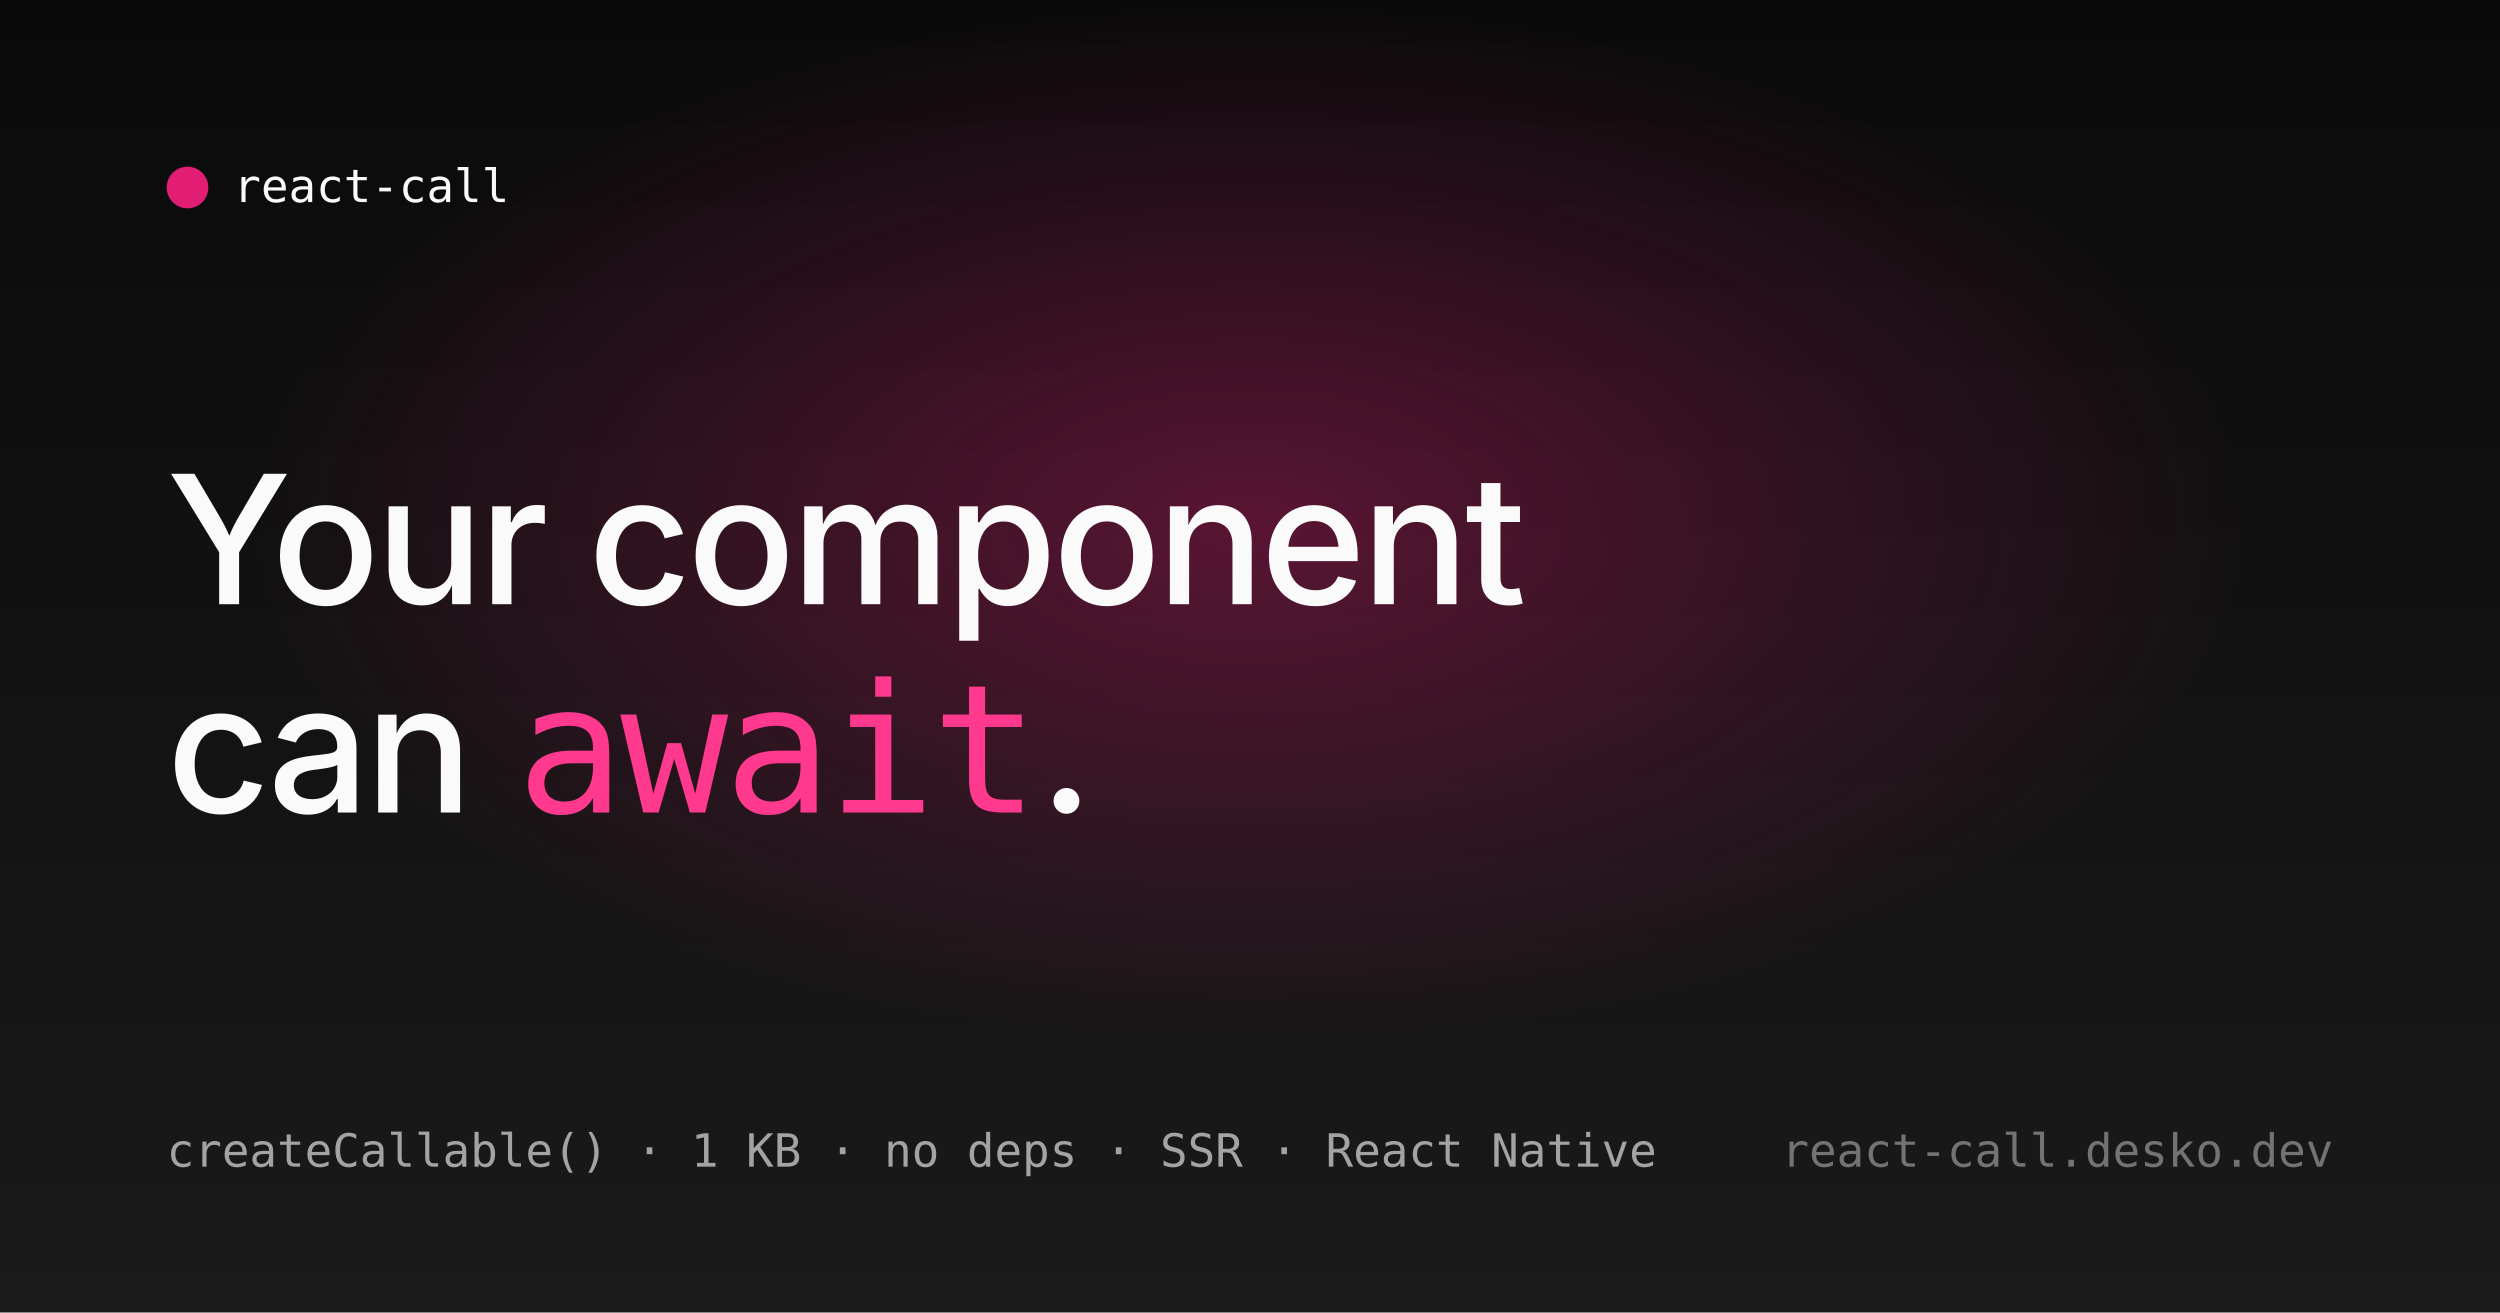
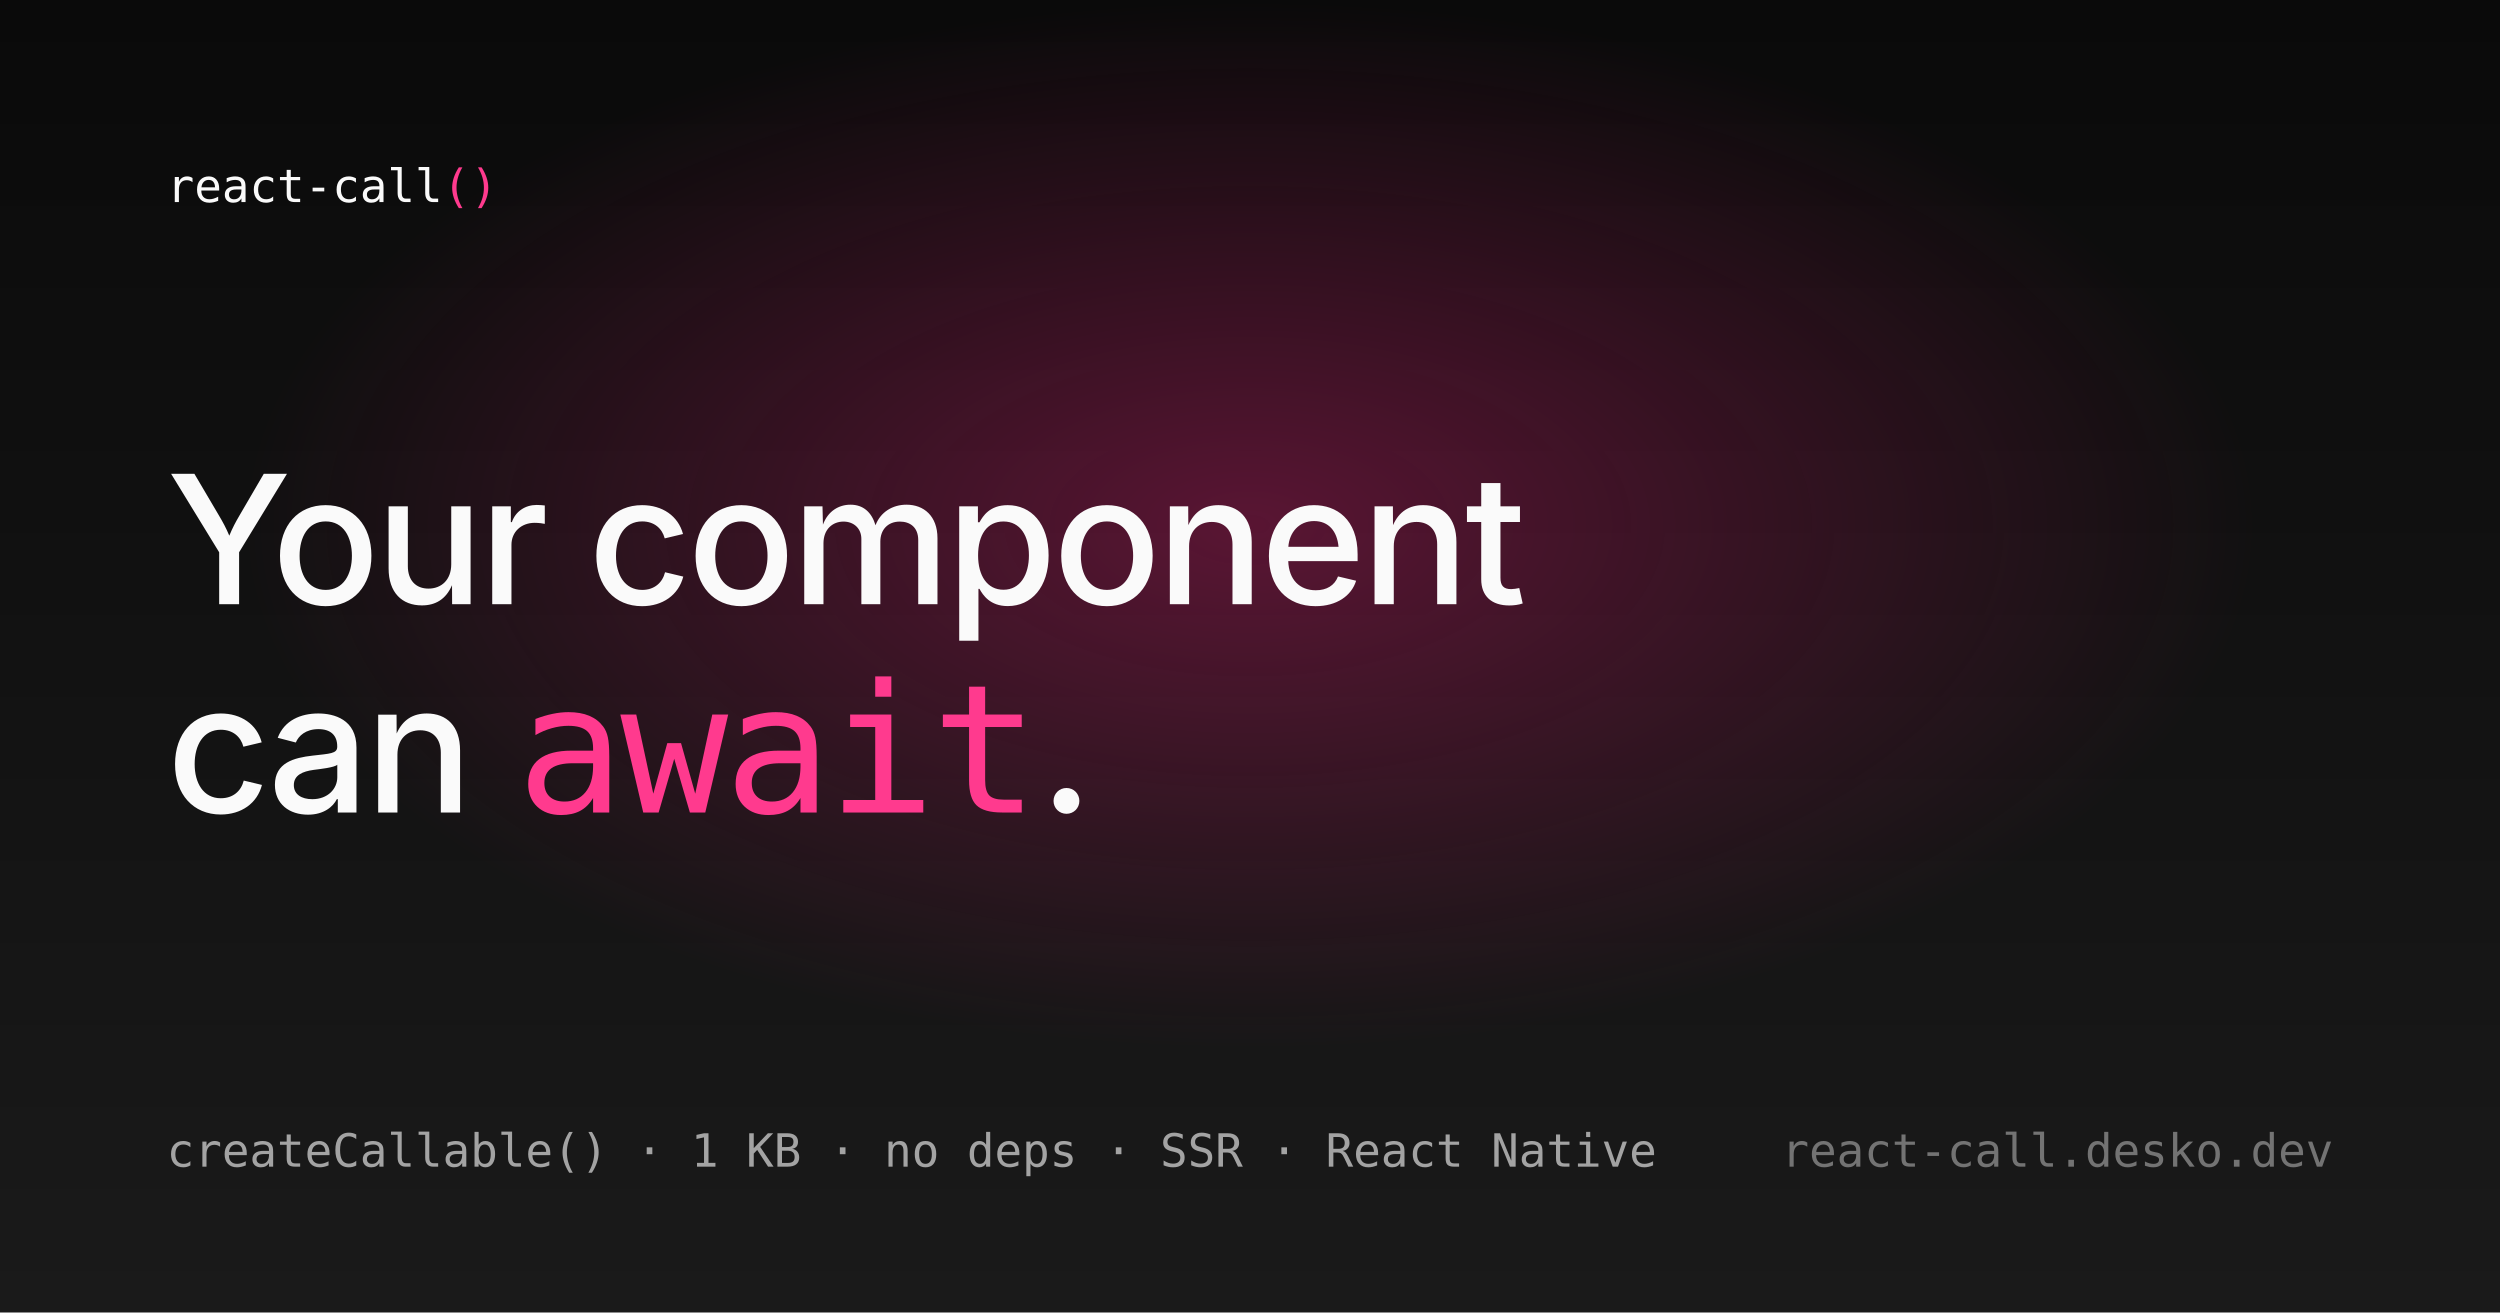
<svg xmlns="http://www.w3.org/2000/svg" viewBox="0 0 1200 630" width="1200" height="630">
  <defs>
    <linearGradient id="bg" x1="0" y1="0" x2="0" y2="1">
      <stop offset="0%" stop-color="#0a0a0a" />
      <stop offset="100%" stop-color="#1a1a1a" />
    </linearGradient>
    <radialGradient id="glow" cx="50%" cy="40%" r="40%">
      <stop offset="0%" stop-color="#e11d74" stop-opacity="0.35" />
      <stop offset="100%" stop-color="#e11d74" stop-opacity="0" />
    </radialGradient>
  </defs>
  <rect width="1200" height="630" fill="url(#bg)" />
  <rect width="1200" height="630" fill="url(#glow)" />
  <g transform="translate(80, 80)">
-     <circle cx="10" cy="10" r="10" fill="#e11d74" />
-     <text x="32" y="17" font-family="ui-monospace, SFMono-Regular, Menlo, monospace" font-size="22" fill="#fafafa">react-call</text>
+     <text x="0" y="17" font-family="ui-monospace, SFMono-Regular, Menlo, monospace" font-size="22" fill="#fafafa">react-call<tspan fill="#ff3a8e">()</tspan>
+     </text>
  </g>
  <g transform="translate(80, 290)">
    <text font-family="system-ui, -apple-system, BlinkMacSystemFont, 'Segoe UI', sans-serif" font-size="86" font-weight="500" fill="#fafafa" letter-spacing="-2">
      <tspan x="0" dy="0">Your component</tspan>
      <tspan x="0" dy="100">can <tspan font-family="ui-monospace, SFMono-Regular, Menlo, monospace" fill="#ff3a8e">await</tspan>.</tspan>
    </text>
  </g>
  <text x="80" y="560" font-family="ui-monospace, SFMono-Regular, Menlo, monospace" font-size="22" fill="#a3a3a3">
    createCallable() · 1 KB · no deps · SSR · React Native
  </text>
  <text x="1120" y="560" text-anchor="end" font-family="ui-monospace, SFMono-Regular, Menlo, monospace" font-size="22" fill="#737373">
    react-call.desko.dev
  </text>
</svg>
